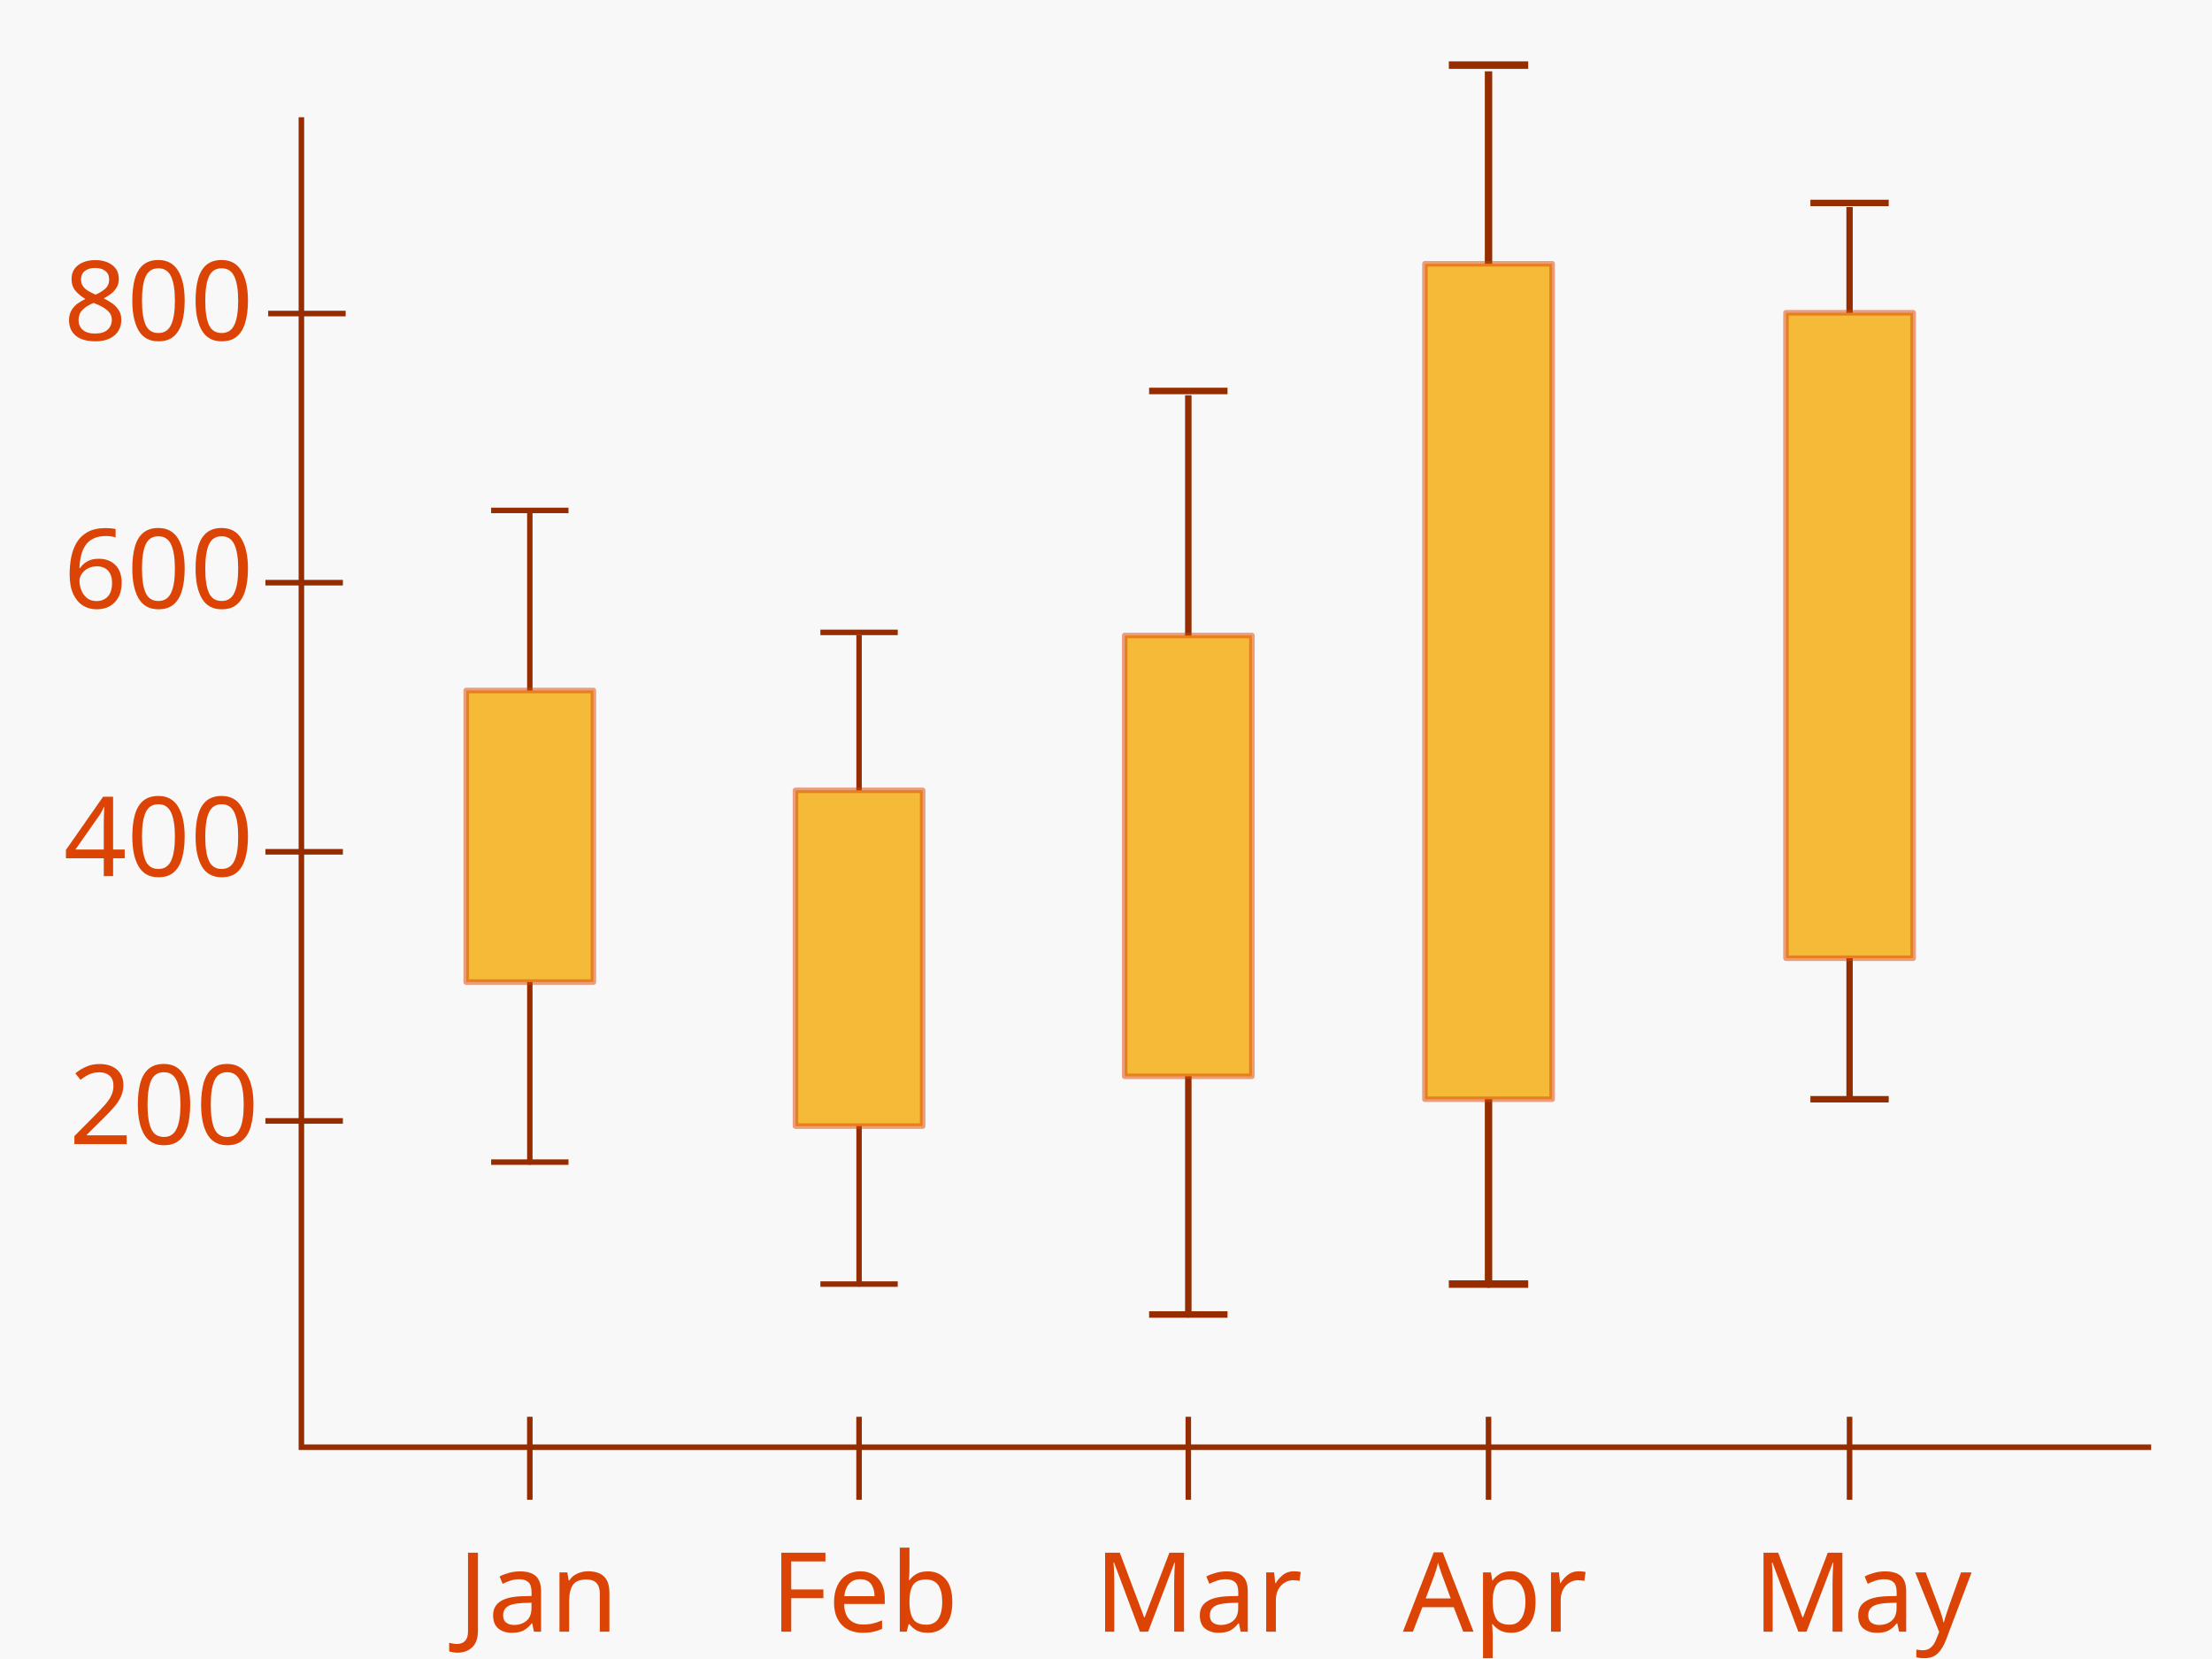
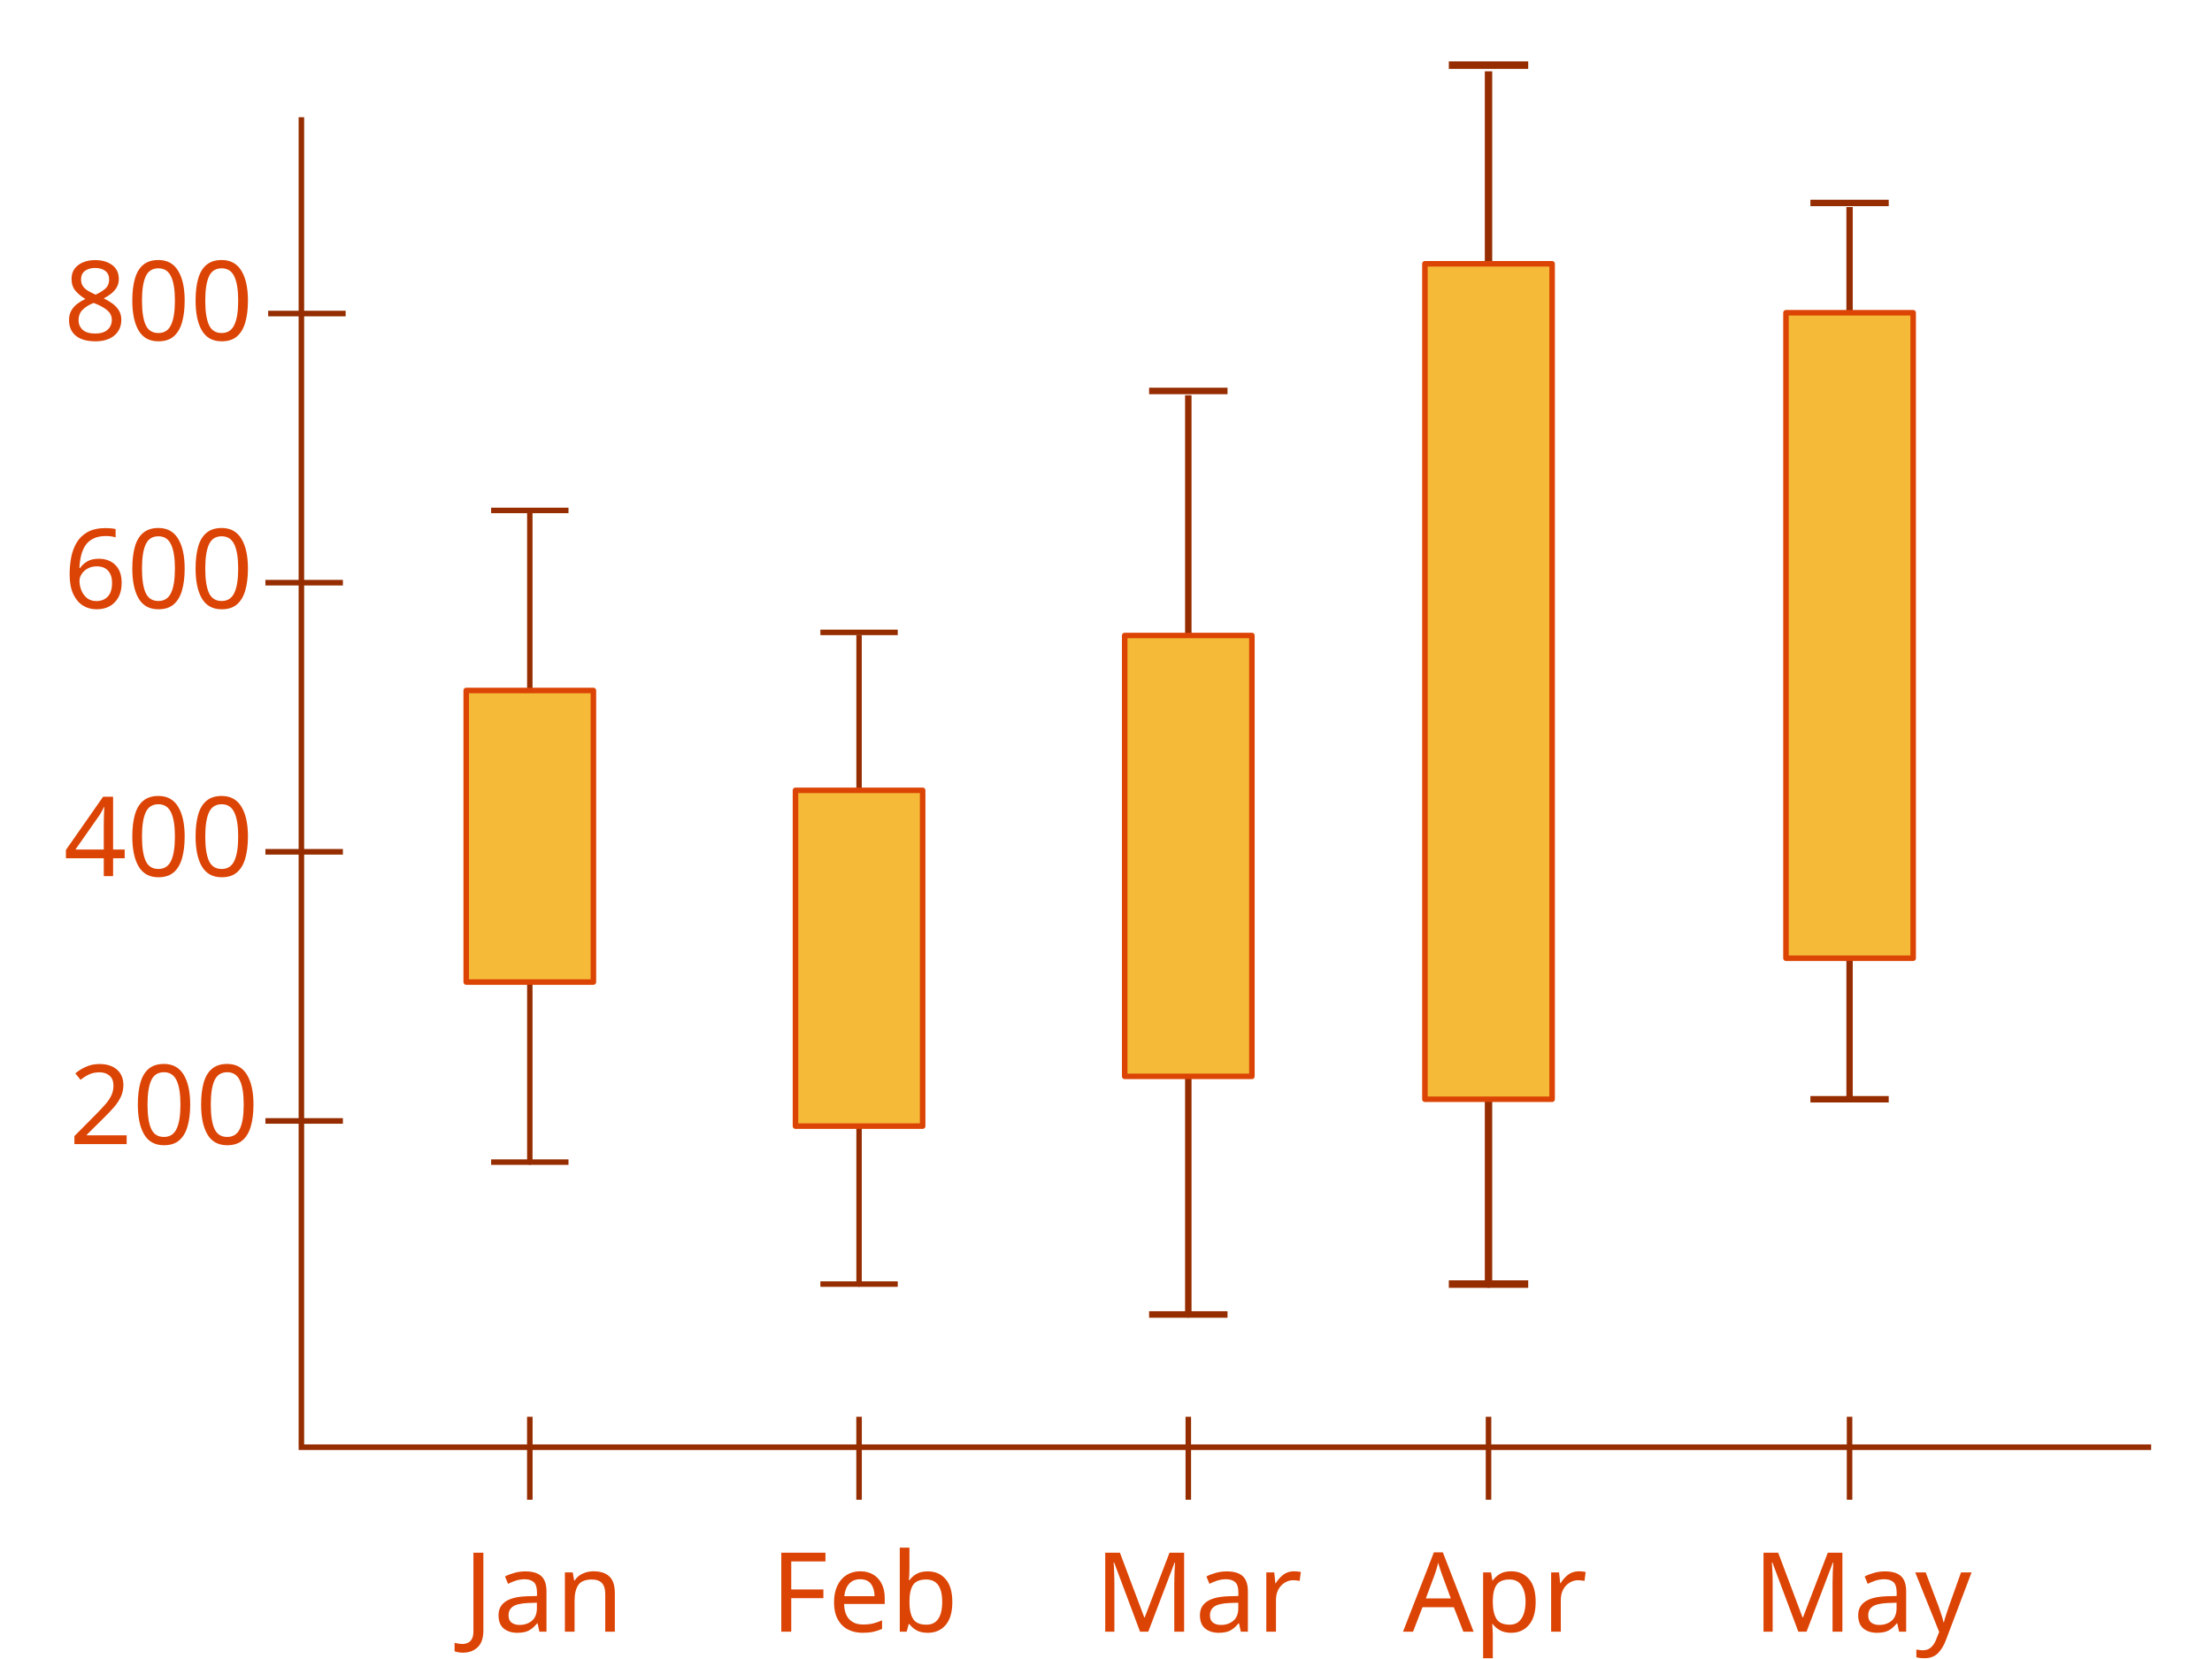
<svg xmlns="http://www.w3.org/2000/svg" style="isolation:isolate" viewBox="0 0 400 300" width="400" height="300">
  <defs>
-     <clipPath id="_clipPath_j0X3PhejfX725JM1f7KS1XxTkCQLAJ2d">
+     <clipPath id="_clipPath_nQNoaazj19OIgKqbSXg4mUo7m9Xydnwa">
      <rect width="400" height="300" />
    </clipPath>
  </defs>
-   <g clip-path="url(#_clipPath_j0X3PhejfX725JM1f7KS1XxTkCQLAJ2d)">
-     <rect width="400" height="300" style="fill:rgb(248,248,248)" />
-     <g transform="matrix(1,0,0,1,12.5,187.533)">
-       <text transform="matrix(1,0,0,1,0,19.36)" style="font-family:&quot;Magra&quot;;font-weight:400;font-size:20px;font-style:normal;fill:#dc4405;stroke:none;">200</text>
+   <g clip-path="url(#_clipPath_nQNoaazj19OIgKqbSXg4mUo7m9Xydnwa)">
+     <clipPath id="_clipPath_vm1MR6xkE1pziLyefaJTEfpFnniSzJBT">
+       <rect x="0" y="0" width="400" height="300" transform="matrix(1,0,0,1,0,0)" fill="rgb(255,255,255)" />
+     </clipPath>
+     <g clip-path="url(#_clipPath_vm1MR6xkE1pziLyefaJTEfpFnniSzJBT)">
+       <g id="Group">
+         <g opacity="0">
+           <rect x="0" y="0" width="400" height="300" transform="matrix(1,0,0,1,0,0)" fill="rgb(248,248,248)" />
+         </g>
+         <g id="Group">
+           <g transform="matrix(1,0,0,1,12.5,187.533)">
+             <text transform="matrix(1,0,0,1,0,19.36)" style="font-family:&quot;Magra&quot;;font-weight:400;font-size:20px;font-style:normal;fill:#DC4405;stroke:none;">200</text>
+           </g>
+         </g>
+         <g id="Group">
+           <g transform="matrix(1,0,0,1,82.787,275.7)">
+             <text transform="matrix(1,0,0,1,0.98,19.36)" style="font-family:&quot;Magra&quot;;font-weight:400;font-size:20px;font-style:normal;fill:#DC4405;stroke:none;">Jan</text>
+           </g>
+         </g>
+         <g id="Group">
+           <g transform="matrix(1,0,0,1,139.346,275.7)">
+             <text transform="matrix(1,0,0,1,0,19.36)" style="font-family:&quot;Magra&quot;;font-weight:400;font-size:20px;font-style:normal;fill:#DC4405;stroke:none;">Feb</text>
+           </g>
+         </g>
+         <g id="Group">
+           <g transform="matrix(1,0,0,1,197.904,275.7)">
+             <text transform="matrix(1,0,0,1,0.02,19.36)" style="font-family:&quot;Magra&quot;;font-weight:400;font-size:20px;font-style:normal;fill:#DC4405;stroke:none;">Mar</text>
+           </g>
+         </g>
+         <g id="Group">
+           <g transform="matrix(1,0,0,1,253.692,275.7)">
+             <text transform="matrix(1,0,0,1,0.02,19.36)" style="font-family:&quot;Magra&quot;;font-weight:400;font-size:20px;font-style:normal;fill:#DC4405;stroke:none;">Apr</text>
+           </g>
+         </g>
+         <g id="Group">
+           <g transform="matrix(1,0,0,1,316.96,275.7)">
+             <text transform="matrix(1,0,0,1,0,19.36)" style="font-family:&quot;Magra&quot;;font-weight:400;font-size:20px;font-style:normal;fill:#DC4405;stroke:none;">May</text>
+           </g>
+         </g>
+         <path d=" M 54.5 21.7 L 54.5 261.7 L 388.5 261.7" fill="none" vector-effect="non-scaling-stroke" stroke-width="1" stroke="rgb(149,45,0)" stroke-opacity="100" stroke-linejoin="miter" stroke-linecap="square" stroke-miterlimit="3" />
+         <g id="Group">
+           <g transform="matrix(1,0,0,1,11.5,139.074)">
+             <text transform="matrix(1,0,0,1,0,19.36)" style="font-family:&quot;Magra&quot;;font-weight:400;font-size:20px;font-style:normal;fill:#DC4405;stroke:none;">400</text>
+           </g>
+         </g>
+         <g id="Group">
+           <g transform="matrix(1,0,0,1,11.5,42.158)">
+             <text transform="matrix(1,0,0,1,0,19.36)" style="font-family:&quot;Magra&quot;;font-weight:400;font-size:20px;font-style:normal;fill:#DC4405;stroke:none;">800</text>
+           </g>
+         </g>
+         <g id="Group">
+           <g transform="matrix(1,0,0,1,11.5,90.616)">
+             <text transform="matrix(1,0,0,1,0,19.36)" style="font-family:&quot;Magra&quot;;font-weight:400;font-size:20px;font-style:normal;fill:#DC4405;stroke:none;">600</text>
+           </g>
+         </g>
+         <line x1="62" y1="56.7" x2="49" y2="56.7" vector-effect="non-scaling-stroke" stroke-width="1.01" stroke="rgb(149,45,0)" stroke-opacity="100" stroke-linejoin="miter" stroke-linecap="square" stroke-miterlimit="3" />
+         <line x1="61.5" y1="105.367" x2="48.5" y2="105.367" vector-effect="non-scaling-stroke" stroke-width="1.01" stroke="rgb(149,45,0)" stroke-opacity="100" stroke-linejoin="miter" stroke-linecap="square" stroke-miterlimit="3" />
+         <line x1="61.5" y1="154.033" x2="48.5" y2="154.033" vector-effect="non-scaling-stroke" stroke-width="1.01" stroke="rgb(149,45,0)" stroke-opacity="100" stroke-linejoin="miter" stroke-linecap="square" stroke-miterlimit="3" />
+         <line x1="61.5" y1="202.7" x2="48.5" y2="202.7" vector-effect="non-scaling-stroke" stroke-width="1.01" stroke="rgb(149,45,0)" stroke-opacity="100" stroke-linejoin="miter" stroke-linecap="square" stroke-miterlimit="3" />
+         <line x1="95.807" y1="270.7" x2="95.807" y2="256.7" vector-effect="non-scaling-stroke" stroke-width="1" stroke="rgb(149,45,0)" stroke-opacity="100" stroke-linejoin="miter" stroke-linecap="square" stroke-miterlimit="3" />
+         <line x1="155.346" y1="270.7" x2="155.346" y2="256.7" vector-effect="non-scaling-stroke" stroke-width="1" stroke="rgb(149,45,0)" stroke-opacity="100" stroke-linejoin="miter" stroke-linecap="square" stroke-miterlimit="3" />
+         <line x1="214.884" y1="270.7" x2="214.884" y2="256.7" vector-effect="non-scaling-stroke" stroke-width="1" stroke="rgb(149,45,0)" stroke-opacity="100" stroke-linejoin="miter" stroke-linecap="square" stroke-miterlimit="3" />
+         <line x1="269.172" y1="270.7" x2="269.172" y2="256.7" vector-effect="non-scaling-stroke" stroke-width="1" stroke="rgb(149,45,0)" stroke-opacity="100" stroke-linejoin="miter" stroke-linecap="square" stroke-miterlimit="3" />
+         <line x1="334.46" y1="270.7" x2="334.46" y2="256.7" vector-effect="non-scaling-stroke" stroke-width="1" stroke="rgb(149,45,0)" stroke-opacity="100" stroke-linejoin="miter" stroke-linecap="square" stroke-miterlimit="3" />
+         <g id="Group">
+           <line x1="102.307" y1="92.301" x2="89.307" y2="92.301" vector-effect="non-scaling-stroke" stroke-width="0.99" stroke="rgb(149,45,0)" stroke-opacity="100" stroke-linejoin="miter" stroke-linecap="square" stroke-miterlimit="3" />
+           <line x1="102.307" y1="210.148" x2="89.307" y2="210.148" vector-effect="non-scaling-stroke" stroke-width="0.99" stroke="rgb(149,45,0)" stroke-opacity="100" stroke-linejoin="miter" stroke-linecap="square" stroke-miterlimit="3" />
+           <path d=" M 95.807 93.261 Q 95.807 219.888 95.807 209.336" fill="none" vector-effect="non-scaling-stroke" stroke-width="0.979" stroke="rgb(149,45,0)" stroke-opacity="100" stroke-linejoin="miter" stroke-linecap="square" stroke-miterlimit="3" />
+         </g>
+         <g id="Group">
+           <line x1="161.846" y1="114.356" x2="148.846" y2="114.356" vector-effect="non-scaling-stroke" stroke-width="0.99" stroke="rgb(149,45,0)" stroke-opacity="100" stroke-linejoin="miter" stroke-linecap="square" stroke-miterlimit="3" />
+           <line x1="161.846" y1="232.202" x2="148.846" y2="232.202" vector-effect="non-scaling-stroke" stroke-width="0.99" stroke="rgb(149,45,0)" stroke-opacity="100" stroke-linejoin="miter" stroke-linecap="square" stroke-miterlimit="3" />
+           <path d=" M 155.346 115.315 Q 155.346 241.943 155.346 231.39" fill="none" vector-effect="non-scaling-stroke" stroke-width="0.979" stroke="rgb(149,45,0)" stroke-opacity="100" stroke-linejoin="miter" stroke-linecap="square" stroke-miterlimit="3" />
+         </g>
+         <rect x="84.307" y="124.862" width="23" height="52.725" transform="matrix(1,0,0,1,0,0)" fill="rgb(244,186,56)" vector-effect="non-scaling-stroke" stroke-width="1" stroke="rgb(220,68,5)" stroke-opacity="50" stroke-linejoin="round" stroke-linecap="butt" stroke-miterlimit="1.414" />
+         <rect x="143.846" y="142.916" width="23" height="60.725" transform="matrix(1,0,0,1,0,0)" fill="rgb(244,186,56)" vector-effect="non-scaling-stroke" stroke-width="1" stroke="rgb(220,68,5)" stroke-opacity="50" stroke-linejoin="round" stroke-linecap="butt" stroke-miterlimit="1.414" />
+         <g id="Group">
+           <line x1="221.384" y1="70.7" x2="208.384" y2="70.7" vector-effect="non-scaling-stroke" stroke-width="1.178" stroke="rgb(149,45,0)" stroke-opacity="100" stroke-linejoin="miter" stroke-linecap="square" stroke-miterlimit="3" />
+           <line x1="221.384" y1="237.7" x2="208.384" y2="237.7" vector-effect="non-scaling-stroke" stroke-width="1.178" stroke="rgb(149,45,0)" stroke-opacity="100" stroke-linejoin="miter" stroke-linecap="square" stroke-miterlimit="3" />
+           <path d=" M 214.884 72.059 Q 214.884 251.503 214.884 236.55" fill="none" vector-effect="non-scaling-stroke" stroke-width="1.166" stroke="rgb(149,45,0)" stroke-opacity="100" stroke-linejoin="miter" stroke-linecap="square" stroke-miterlimit="3" />
+         </g>
+         <rect x="203.384" y="114.916" width="23" height="79.725" transform="matrix(1,0,0,1,0,0)" fill="rgb(244,186,56)" vector-effect="non-scaling-stroke" stroke-width="1" stroke="rgb(220,68,5)" stroke-opacity="50" stroke-linejoin="round" stroke-linecap="butt" stroke-miterlimit="1.414" />
+         <g id="Group">
+           <line x1="275.672" y1="11.777" x2="262.672" y2="11.777" vector-effect="non-scaling-stroke" stroke-width="1.354" stroke="rgb(149,45,0)" stroke-opacity="100" stroke-linejoin="miter" stroke-linecap="square" stroke-miterlimit="3" />
+           <line x1="275.672" y1="232.202" x2="262.672" y2="232.202" vector-effect="non-scaling-stroke" stroke-width="1.354" stroke="rgb(149,45,0)" stroke-opacity="100" stroke-linejoin="miter" stroke-linecap="square" stroke-miterlimit="3" />
+           <path d=" M 269.172 13.571 Q 269.172 250.421 269.172 230.684" fill="none" vector-effect="non-scaling-stroke" stroke-width="1.34" stroke="rgb(149,45,0)" stroke-opacity="100" stroke-linejoin="miter" stroke-linecap="square" stroke-miterlimit="3" />
+         </g>
+         <rect x="257.672" y="47.7" width="23" height="151.079" transform="matrix(1,0,0,1,0,0)" fill="rgb(244,186,56)" vector-effect="non-scaling-stroke" stroke-width="1" stroke="rgb(220,68,5)" stroke-opacity="50" stroke-linejoin="round" stroke-linecap="butt" stroke-miterlimit="1.414" />
+         <g id="Group">
+           <line x1="340.96" y1="36.7" x2="327.96" y2="36.7" vector-effect="non-scaling-stroke" stroke-width="1.161" stroke="rgb(149,45,0)" stroke-opacity="100" stroke-linejoin="miter" stroke-linecap="square" stroke-miterlimit="3" />
+           <line x1="340.96" y1="198.779" x2="327.96" y2="198.779" vector-effect="non-scaling-stroke" stroke-width="1.161" stroke="rgb(149,45,0)" stroke-opacity="100" stroke-linejoin="miter" stroke-linecap="square" stroke-miterlimit="3" />
+           <path d=" M 334.46 38.019 Q 334.46 212.176 334.46 197.663" fill="none" vector-effect="non-scaling-stroke" stroke-width="1.149" stroke="rgb(149,45,0)" stroke-opacity="100" stroke-linejoin="miter" stroke-linecap="square" stroke-miterlimit="3" />
+         </g>
+         <rect x="322.96" y="56.554" width="23" height="116.725" transform="matrix(1,0,0,1,0,0)" fill="rgb(244,186,56)" vector-effect="non-scaling-stroke" stroke-width="1" stroke="rgb(220,68,5)" stroke-opacity="50" stroke-linejoin="round" stroke-linecap="butt" stroke-miterlimit="1.414" />
+       </g>
    </g>
-     <g transform="matrix(1,0,0,1,81.807,275.7)">
-       <text transform="matrix(1,0,0,1,0.98,19.36)" style="font-family:&quot;Magra&quot;;font-weight:400;font-size:20px;font-style:normal;fill:#dc4405;stroke:none;">Jan</text>
-     </g>
-     <g transform="matrix(1,0,0,1,139.346,275.7)">
-       <text transform="matrix(1,0,0,1,0,19.36)" style="font-family:&quot;Magra&quot;;font-weight:400;font-size:20px;font-style:normal;fill:#dc4405;stroke:none;">Feb</text>
-     </g>
-     <g transform="matrix(1,0,0,1,197.884,275.7)">
-       <text transform="matrix(1,0,0,1,0.02,19.36)" style="font-family:&quot;Magra&quot;;font-weight:400;font-size:20px;font-style:normal;fill:#dc4405;stroke:none;">Mar</text>
-     </g>
-     <g transform="matrix(1,0,0,1,253.672,275.7)">
-       <text transform="matrix(1,0,0,1,0.02,19.36)" style="font-family:&quot;Magra&quot;;font-weight:400;font-size:20px;font-style:normal;fill:#dc4405;stroke:none;">Apr</text>
-     </g>
-     <g transform="matrix(1,0,0,1,316.96,275.7)">
-       <text transform="matrix(1,0,0,1,0,19.36)" style="font-family:&quot;Magra&quot;;font-weight:400;font-size:20px;font-style:normal;fill:#dc4405;stroke:none;">May</text>
-     </g>
-     <path d=" M 54.5 21.7 L 54.5 261.7 L 388.5 261.7" fill="none" vector-effect="non-scaling-stroke" stroke-width="1" stroke="rgb(149,45,0)" stroke-linejoin="miter" stroke-linecap="square" stroke-miterlimit="3" />
-     <g transform="matrix(1,0,0,1,11.5,139.074)">
-       <text transform="matrix(1,0,0,1,0,19.36)" style="font-family:&quot;Magra&quot;;font-weight:400;font-size:20px;font-style:normal;fill:#dc4405;stroke:none;">400</text>
-     </g>
-     <g transform="matrix(1,0,0,1,11.5,42.158)">
-       <text transform="matrix(1,0,0,1,0,19.36)" style="font-family:&quot;Magra&quot;;font-weight:400;font-size:20px;font-style:normal;fill:#dc4405;stroke:none;">800</text>
-     </g>
-     <g transform="matrix(1,0,0,1,11.5,90.616)">
-       <text transform="matrix(1,0,0,1,0,19.36)" style="font-family:&quot;Magra&quot;;font-weight:400;font-size:20px;font-style:normal;fill:#dc4405;stroke:none;">600</text>
-     </g>
-     <line x1="62" y1="56.7" x2="49" y2="56.7" vector-effect="non-scaling-stroke" stroke-width="1.01" stroke="rgb(149,45,0)" stroke-linejoin="miter" stroke-linecap="square" stroke-miterlimit="3" />
-     <line x1="61.5" y1="105.367" x2="48.5" y2="105.367" vector-effect="non-scaling-stroke" stroke-width="1.01" stroke="rgb(149,45,0)" stroke-linejoin="miter" stroke-linecap="square" stroke-miterlimit="3" />
-     <line x1="61.5" y1="154.033" x2="48.5" y2="154.033" vector-effect="non-scaling-stroke" stroke-width="1.01" stroke="rgb(149,45,0)" stroke-linejoin="miter" stroke-linecap="square" stroke-miterlimit="3" />
-     <line x1="61.5" y1="202.7" x2="48.5" y2="202.7" vector-effect="non-scaling-stroke" stroke-width="1.01" stroke="rgb(149,45,0)" stroke-linejoin="miter" stroke-linecap="square" stroke-miterlimit="3" />
-     <line x1="95.807" y1="270.7" x2="95.807" y2="256.7" vector-effect="non-scaling-stroke" stroke-width="1" stroke="rgb(149,45,0)" stroke-linejoin="miter" stroke-linecap="square" stroke-miterlimit="3" />
-     <line x1="155.346" y1="270.7" x2="155.346" y2="256.7" vector-effect="non-scaling-stroke" stroke-width="1" stroke="rgb(149,45,0)" stroke-linejoin="miter" stroke-linecap="square" stroke-miterlimit="3" />
-     <line x1="214.884" y1="270.7" x2="214.884" y2="256.7" vector-effect="non-scaling-stroke" stroke-width="1" stroke="rgb(149,45,0)" stroke-linejoin="miter" stroke-linecap="square" stroke-miterlimit="3" />
-     <line x1="269.172" y1="270.7" x2="269.172" y2="256.7" vector-effect="non-scaling-stroke" stroke-width="1" stroke="rgb(149,45,0)" stroke-linejoin="miter" stroke-linecap="square" stroke-miterlimit="3" />
-     <line x1="334.46" y1="270.7" x2="334.46" y2="256.7" vector-effect="non-scaling-stroke" stroke-width="1" stroke="rgb(149,45,0)" stroke-linejoin="miter" stroke-linecap="square" stroke-miterlimit="3" />
-     <g id="Group">
-       <line x1="102.307" y1="92.301" x2="89.307" y2="92.301" vector-effect="non-scaling-stroke" stroke-width="0.99" stroke="rgb(149,45,0)" stroke-linejoin="miter" stroke-linecap="square" stroke-miterlimit="3" />
-       <line x1="102.307" y1="210.148" x2="89.307" y2="210.148" vector-effect="non-scaling-stroke" stroke-width="0.99" stroke="rgb(149,45,0)" stroke-linejoin="miter" stroke-linecap="square" stroke-miterlimit="3" />
-       <path d=" M 95.807 93.261 Q 95.807 219.888 95.807 209.336" fill="none" vector-effect="non-scaling-stroke" stroke-width="0.979" stroke="rgb(149,45,0)" stroke-linejoin="miter" stroke-linecap="square" stroke-miterlimit="3" />
-     </g>
-     <g id="Group">
-       <line x1="161.846" y1="114.356" x2="148.846" y2="114.356" vector-effect="non-scaling-stroke" stroke-width="0.99" stroke="rgb(149,45,0)" stroke-linejoin="miter" stroke-linecap="square" stroke-miterlimit="3" />
-       <line x1="161.846" y1="232.202" x2="148.846" y2="232.202" vector-effect="non-scaling-stroke" stroke-width="0.99" stroke="rgb(149,45,0)" stroke-linejoin="miter" stroke-linecap="square" stroke-miterlimit="3" />
-       <path d=" M 155.346 115.315 Q 155.346 241.943 155.346 231.39" fill="none" vector-effect="non-scaling-stroke" stroke-width="0.979" stroke="rgb(149,45,0)" stroke-linejoin="miter" stroke-linecap="square" stroke-miterlimit="3" />
-     </g>
-     <rect x="84.307" y="124.862" width="23" height="52.725" transform="matrix(1,0,0,1,0,0)" fill="rgb(244,186,56)" vector-effect="non-scaling-stroke" stroke-width="1" stroke="rgb(220,68,5)" stroke-opacity="0.5" stroke-linejoin="round" stroke-linecap="butt" stroke-miterlimit="1.414" />
-     <rect x="143.846" y="142.916" width="23" height="60.725" transform="matrix(1,0,0,1,0,0)" fill="rgb(244,186,56)" vector-effect="non-scaling-stroke" stroke-width="1" stroke="rgb(220,68,5)" stroke-opacity="0.5" stroke-linejoin="round" stroke-linecap="butt" stroke-miterlimit="1.414" />
-     <g id="Group">
-       <line x1="221.384" y1="70.7" x2="208.384" y2="70.7" vector-effect="non-scaling-stroke" stroke-width="1.178" stroke="rgb(149,45,0)" stroke-linejoin="miter" stroke-linecap="square" stroke-miterlimit="3" />
-       <line x1="221.384" y1="237.7" x2="208.384" y2="237.7" vector-effect="non-scaling-stroke" stroke-width="1.178" stroke="rgb(149,45,0)" stroke-linejoin="miter" stroke-linecap="square" stroke-miterlimit="3" />
-       <path d=" M 214.884 72.059 Q 214.884 251.503 214.884 236.55" fill="none" vector-effect="non-scaling-stroke" stroke-width="1.166" stroke="rgb(149,45,0)" stroke-linejoin="miter" stroke-linecap="square" stroke-miterlimit="3" />
-     </g>
-     <rect x="203.384" y="114.916" width="23" height="79.725" transform="matrix(1,0,0,1,0,0)" fill="rgb(244,186,56)" vector-effect="non-scaling-stroke" stroke-width="1" stroke="rgb(220,68,5)" stroke-opacity="0.5" stroke-linejoin="round" stroke-linecap="butt" stroke-miterlimit="1.414" />
-     <g id="Group">
-       <line x1="275.672" y1="11.777" x2="262.672" y2="11.777" vector-effect="non-scaling-stroke" stroke-width="1.354" stroke="rgb(149,45,0)" stroke-linejoin="miter" stroke-linecap="square" stroke-miterlimit="3" />
-       <line x1="275.672" y1="232.202" x2="262.672" y2="232.202" vector-effect="non-scaling-stroke" stroke-width="1.354" stroke="rgb(149,45,0)" stroke-linejoin="miter" stroke-linecap="square" stroke-miterlimit="3" />
-       <path d=" M 269.172 13.571 Q 269.172 250.421 269.172 230.684" fill="none" vector-effect="non-scaling-stroke" stroke-width="1.34" stroke="rgb(149,45,0)" stroke-linejoin="miter" stroke-linecap="square" stroke-miterlimit="3" />
-     </g>
-     <rect x="257.672" y="47.7" width="23" height="151.079" transform="matrix(1,0,0,1,0,0)" fill="rgb(244,186,56)" vector-effect="non-scaling-stroke" stroke-width="1" stroke="rgb(220,68,5)" stroke-opacity="0.5" stroke-linejoin="round" stroke-linecap="butt" stroke-miterlimit="1.414" />
-     <g id="Group">
-       <line x1="340.96" y1="36.7" x2="327.96" y2="36.7" vector-effect="non-scaling-stroke" stroke-width="1.161" stroke="rgb(149,45,0)" stroke-linejoin="miter" stroke-linecap="square" stroke-miterlimit="3" />
-       <line x1="340.96" y1="198.779" x2="327.96" y2="198.779" vector-effect="non-scaling-stroke" stroke-width="1.161" stroke="rgb(149,45,0)" stroke-linejoin="miter" stroke-linecap="square" stroke-miterlimit="3" />
-       <path d=" M 334.46 38.019 Q 334.46 212.176 334.46 197.663" fill="none" vector-effect="non-scaling-stroke" stroke-width="1.149" stroke="rgb(149,45,0)" stroke-linejoin="miter" stroke-linecap="square" stroke-miterlimit="3" />
-     </g>
-     <rect x="322.96" y="56.554" width="23" height="116.725" transform="matrix(1,0,0,1,0,0)" fill="rgb(244,186,56)" vector-effect="non-scaling-stroke" stroke-width="1" stroke="rgb(220,68,5)" stroke-opacity="0.5" stroke-linejoin="round" stroke-linecap="butt" stroke-miterlimit="1.414" />
  </g>
</svg>
